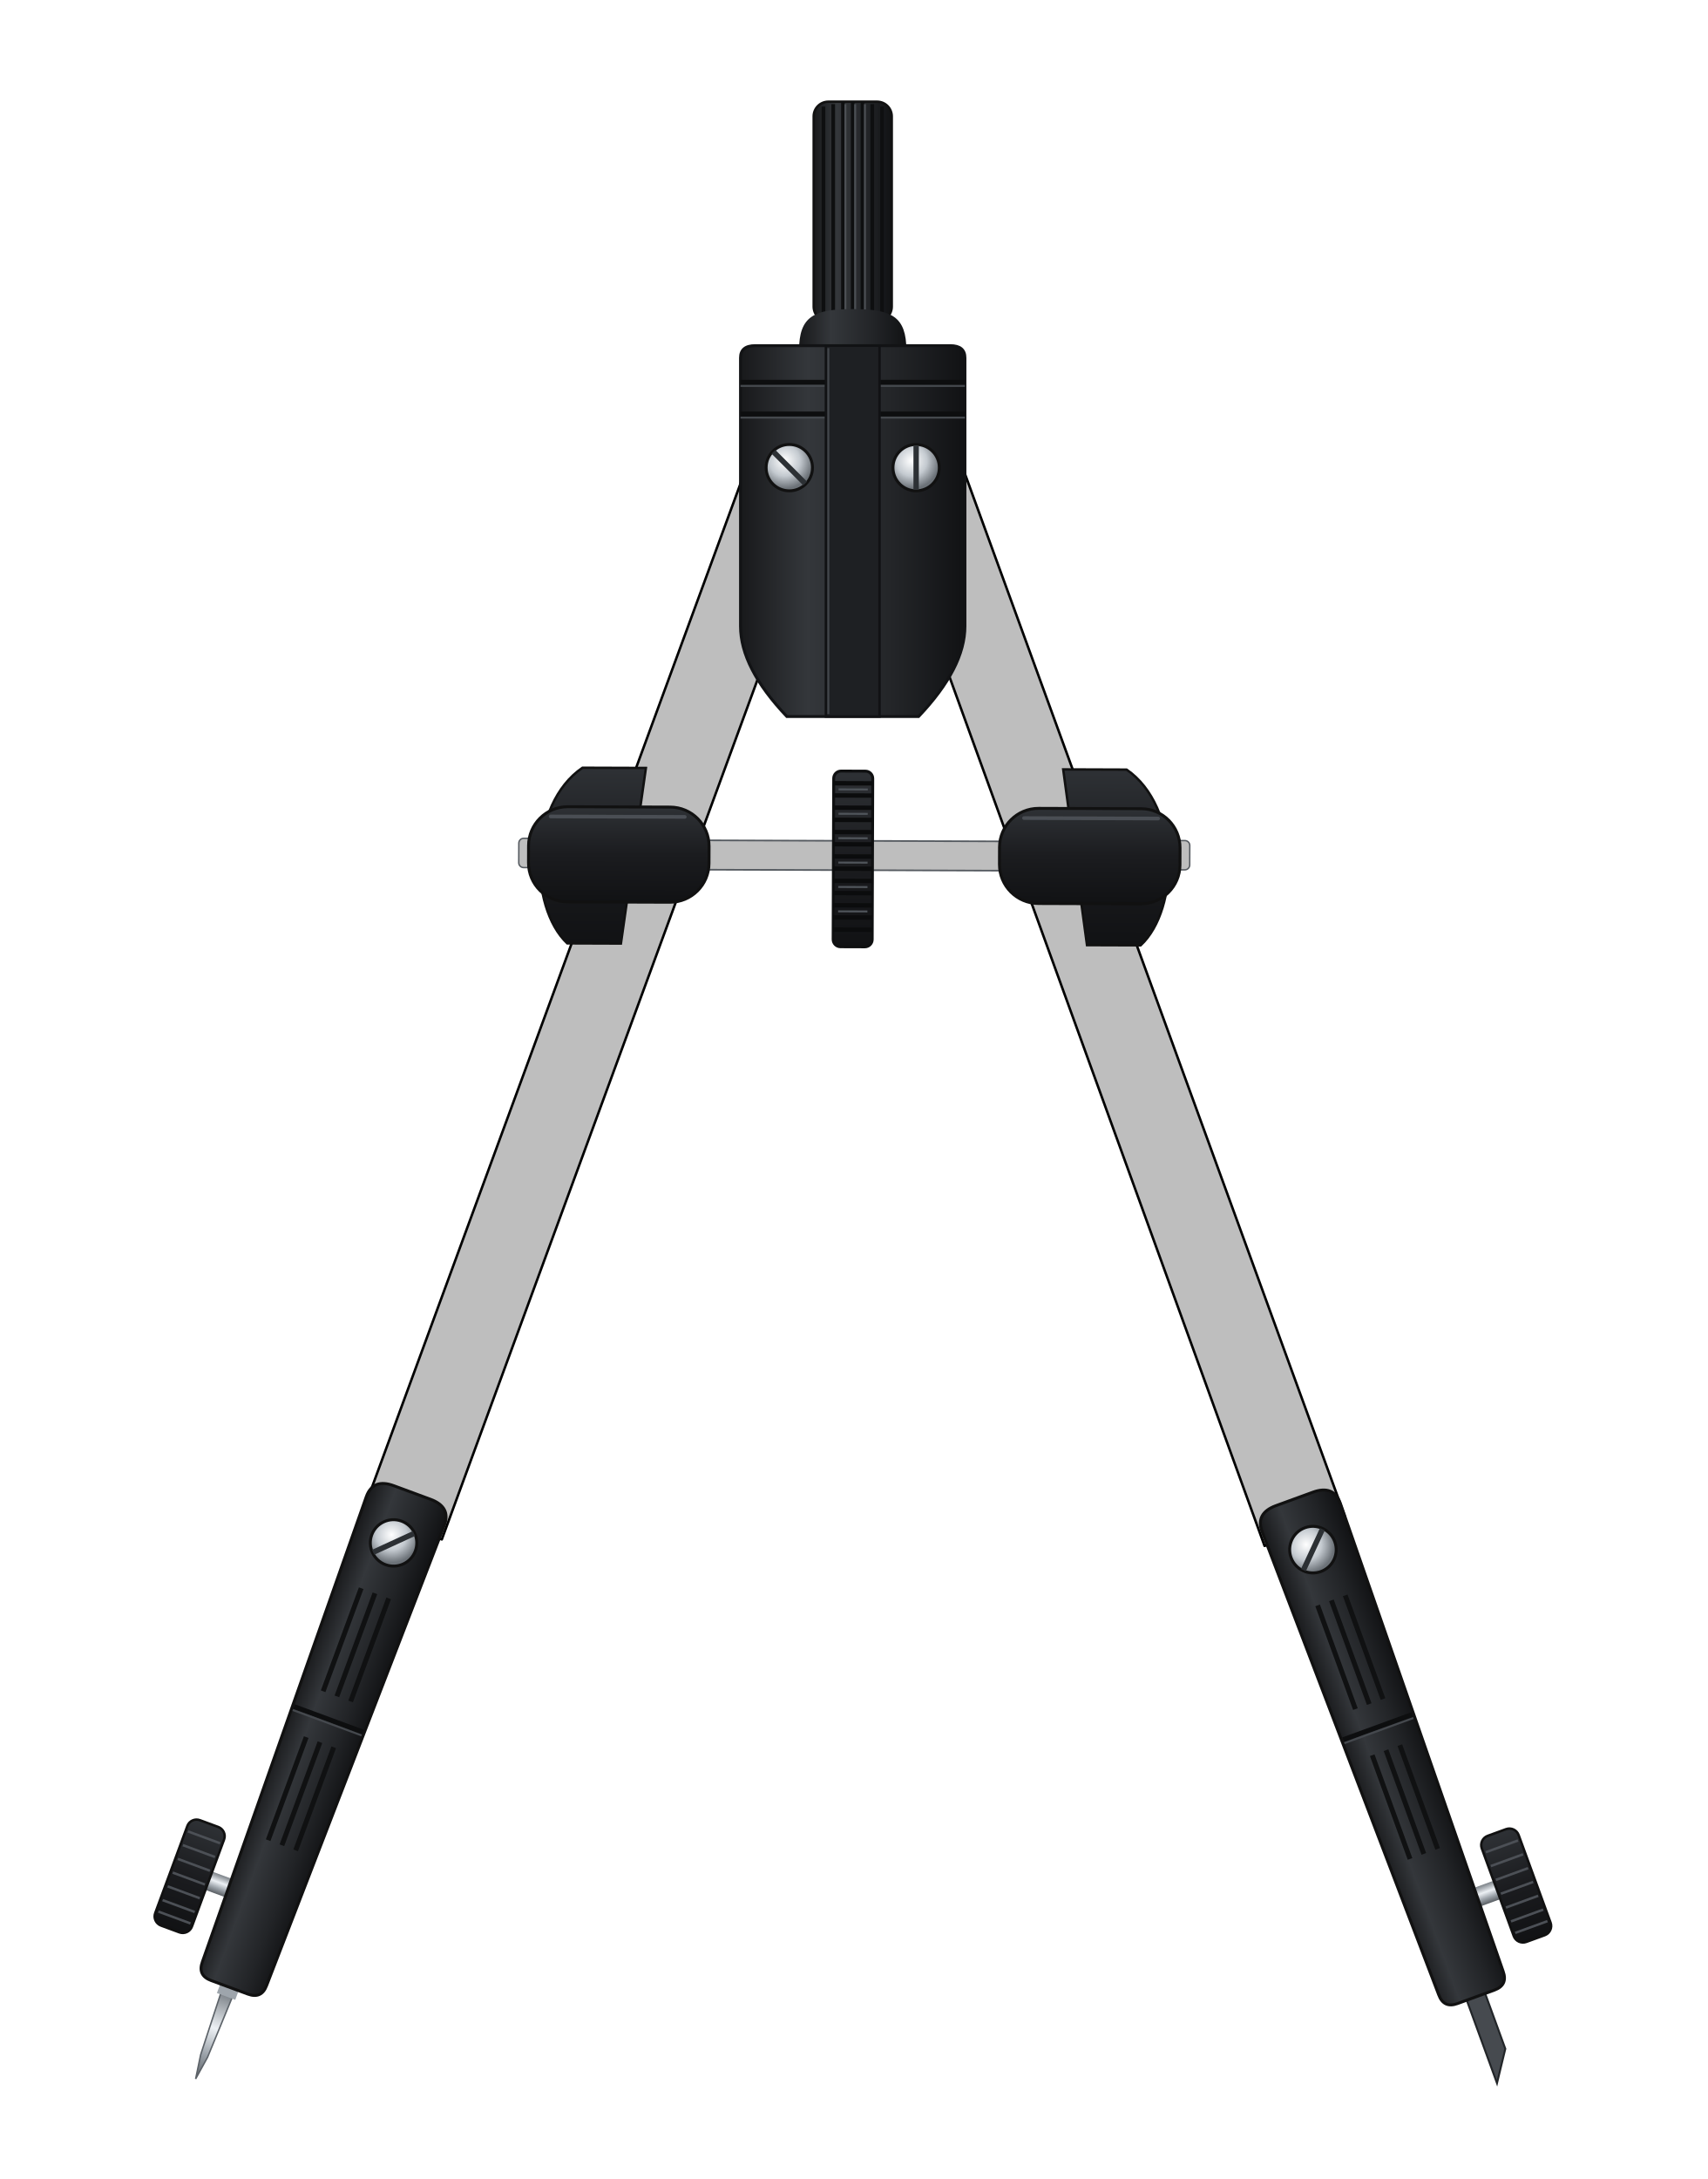
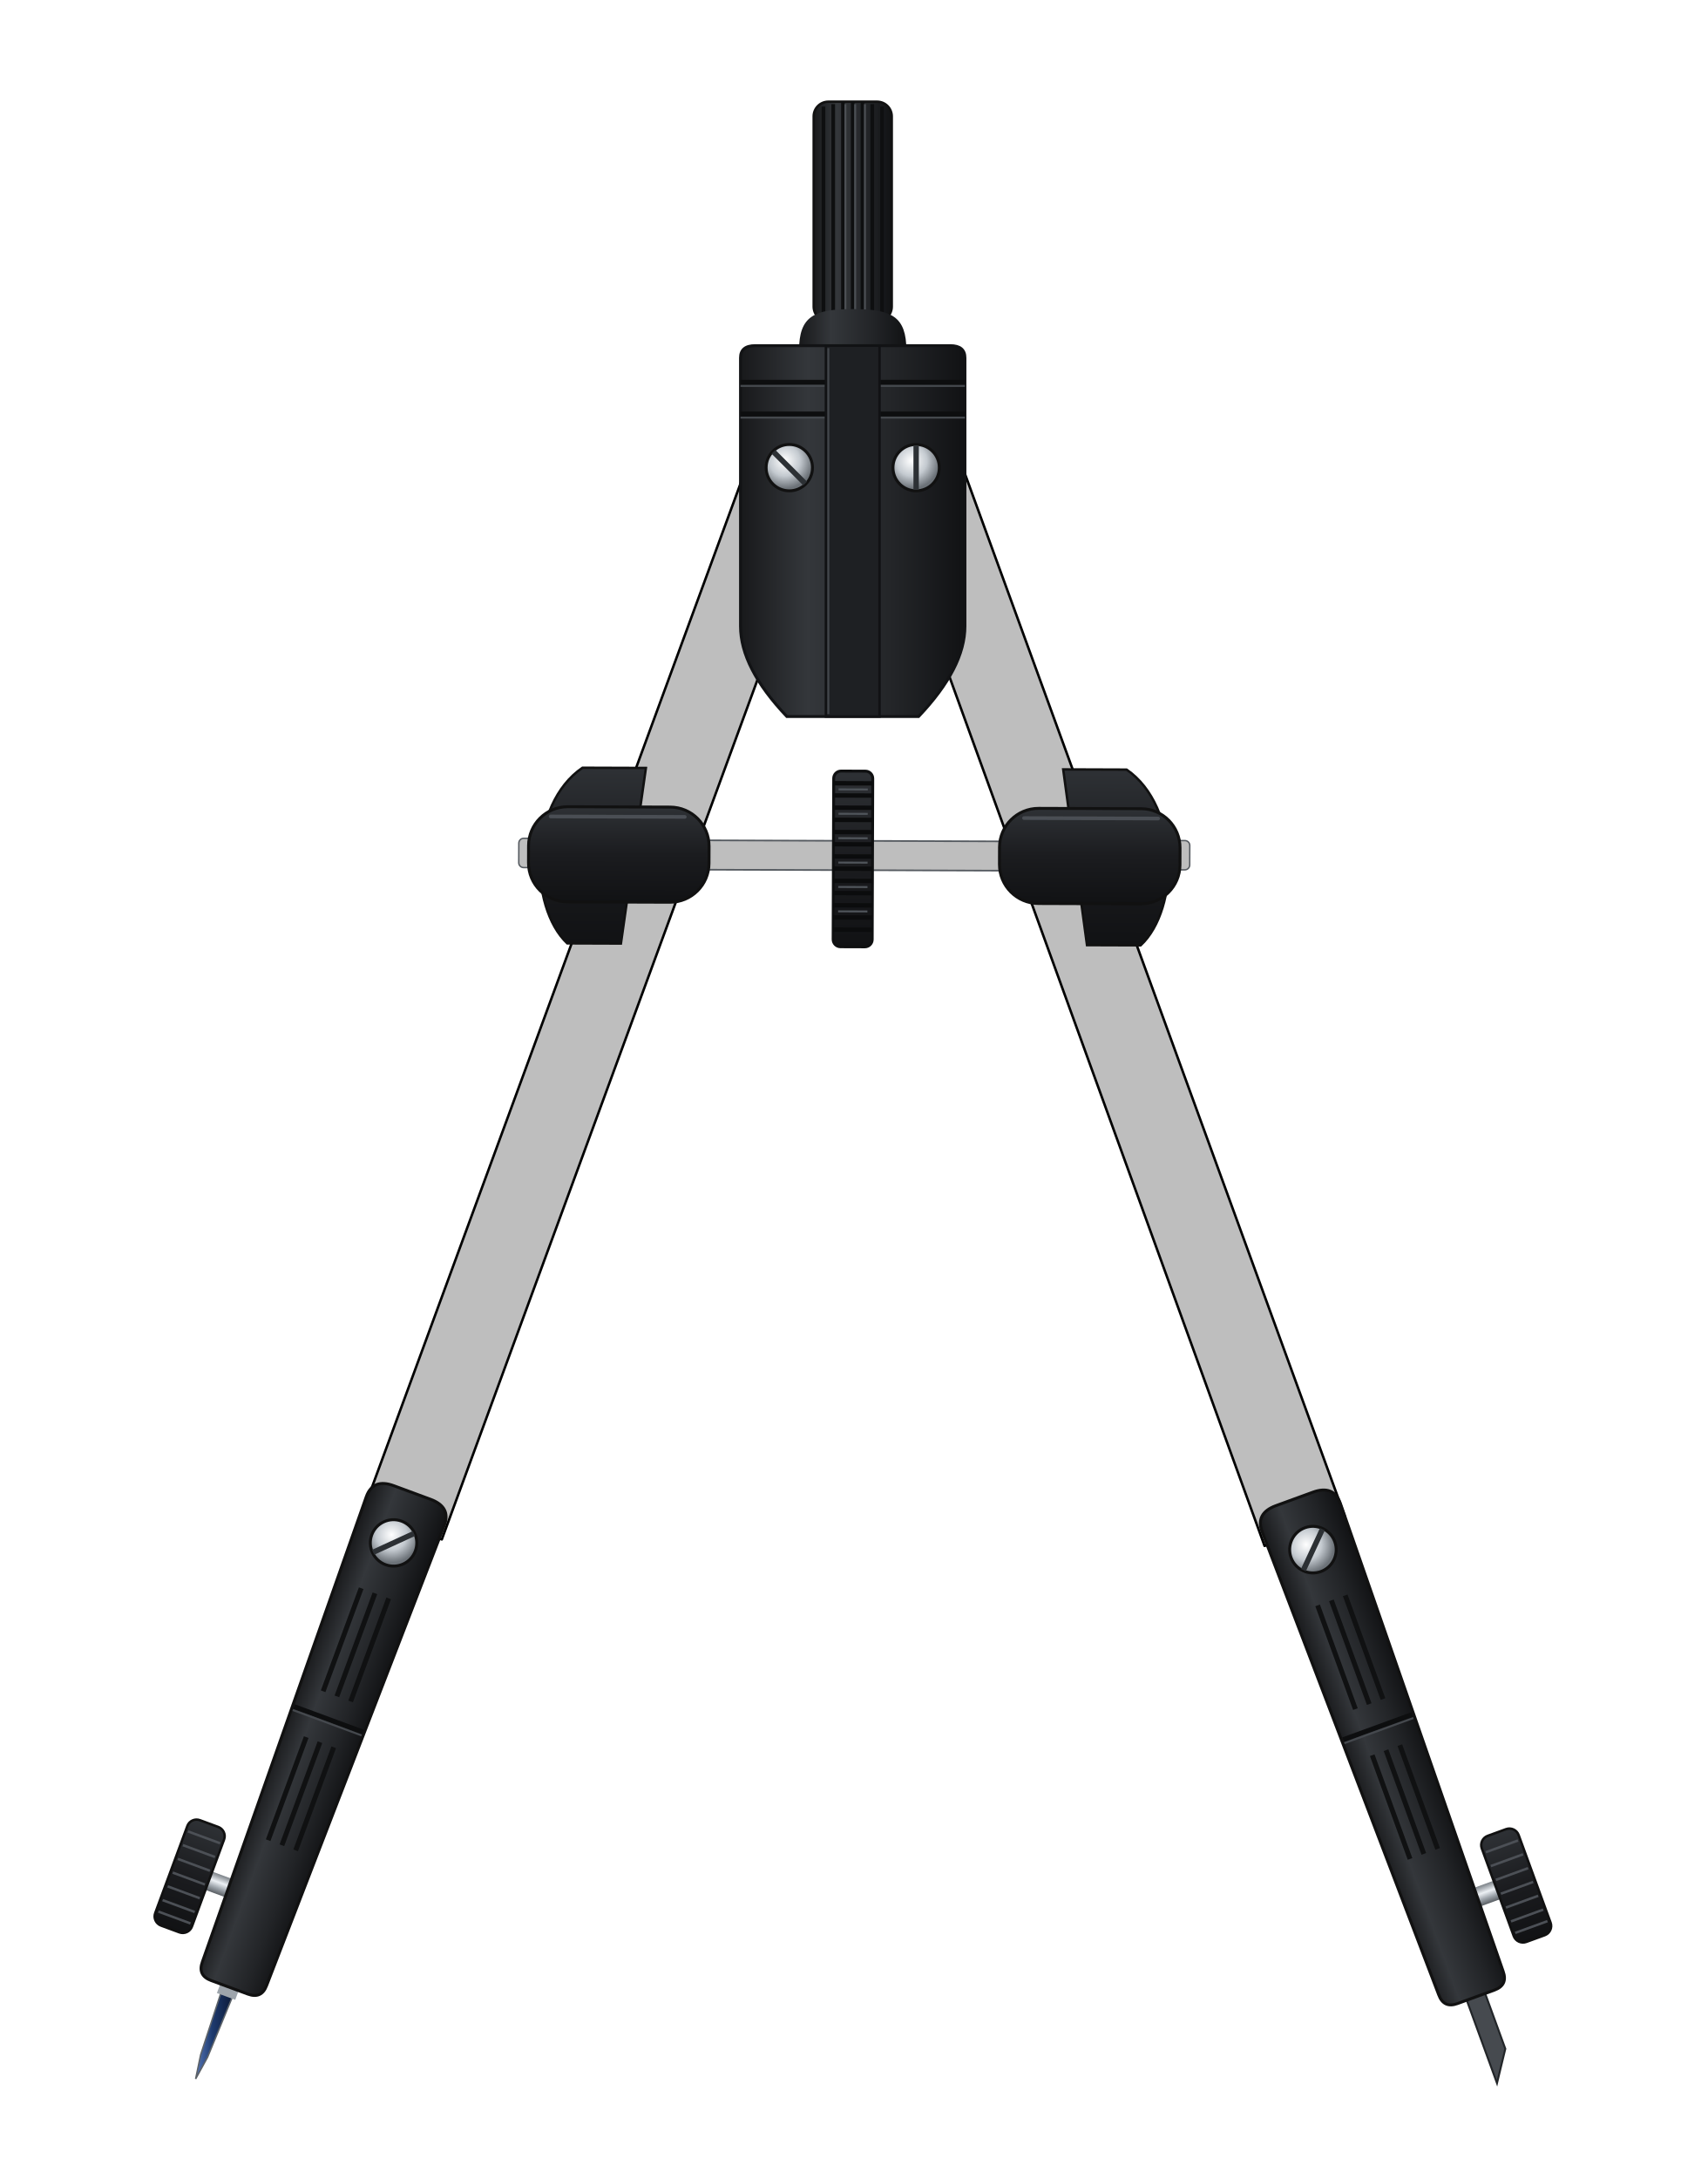
<svg xmlns="http://www.w3.org/2000/svg" width="67.1mm" height="85.593mm" viewBox="-8 -81.593 67.1 85.593">
  <g id="pata-aguja" transform="matrix(-0.9394 -0.3427 -0.3421 0.9379 25.6975 -70.4468)">
    <defs>
-       <linearGradient id="pata-aguja-_Linear11" x1="0" y1="0" x2="1" y2="0" gradientUnits="userSpaceOnUse" gradientTransform="matrix(-52.7281,144.8693,-144.8693,-52.7281,177.236,3340.861)">
-         <stop offset="0" style="stop-color:#7c8288;stop-opacity:1" />
-         <stop offset="0.4" style="stop-color:#edf1f5;stop-opacity:1" />
-         <stop offset="0.7" style="stop-color:#9ea5ac;stop-opacity:1" />
-         <stop offset="1" style="stop-color:#5a5f64;stop-opacity:1" />
-       </linearGradient>
      <linearGradient id="pata-aguja-_Linear12" x1="0" y1="0" x2="1" y2="0" gradientUnits="userSpaceOnUse" gradientTransform="matrix(-11.40067,31.32309,-31.32309,-11.40067,153.2686,3132.604)">
        <stop offset="0" style="stop-color:#7c8288;stop-opacity:1" />
        <stop offset="0.4" style="stop-color:#edf1f5;stop-opacity:1" />
        <stop offset="0.7" style="stop-color:#9ea5ac;stop-opacity:1" />
        <stop offset="1" style="stop-color:#5a5f64;stop-opacity:1" />
      </linearGradient>
      <linearGradient id="pata-aguja-_Linear13" x1="0" y1="0" x2="1" y2="0" gradientUnits="userSpaceOnUse" gradientTransform="matrix(-65.55386,180.1078,-180.1078,-65.55386,124.1047,3042.176)">
        <stop offset="0" style="stop-color:#2e3135;stop-opacity:1" />
        <stop offset="0.5" style="stop-color:#1b1c1f;stop-opacity:1" />
        <stop offset="1" style="stop-color:#111214;stop-opacity:1" />
      </linearGradient>
      <linearGradient id="pata-aguja-_Linear14" x1="0" y1="0" x2="1" y2="0" gradientUnits="userSpaceOnUse" gradientTransform="matrix(133.1231,48.45285,-48.45285,133.1231,432.5563,2462.728)">
        <stop offset="0" style="stop-color:#18191b;stop-opacity:1" />
        <stop offset="0.3" style="stop-color:#34373b;stop-opacity:1" />
        <stop offset="0.7" style="stop-color:#222427;stop-opacity:1" />
        <stop offset="1" style="stop-color:#111214;stop-opacity:1" />
      </linearGradient>
      <radialGradient id="pata-aguja-_Radial15" cx="0" cy="0" r="1" gradientUnits="userSpaceOnUse" gradientTransform="matrix(44.6354,16.24596,-16.24596,44.6354,464.3883,2559.226)">
        <stop offset="0" style="stop-color:#fff;stop-opacity:1" />
        <stop offset="0.55" style="stop-color:#c4cad0;stop-opacity:1" />
        <stop offset="1" style="stop-color:#6c7278;stop-opacity:1" />
      </radialGradient>
+       <linearGradient id="pata-aguja-aguja-metal" x1="0" y1="0" x2="1" y2="0">
+         <stop offset="0" stop-color="#5677b8" />
+         <stop offset="0.45" stop-color="#1e3a6e" />
+         <stop offset="1" stop-color="#0c1a38" />
+       </linearGradient>
    </defs>
    <circle id="pata-aguja-punta" cx="0" cy="75.111" r="0.2" fill="none" />
    <circle id="pata-aguja-ajuste" cx="0" cy="23.918" r="0.2" fill="none" />
    <circle id="pata-aguja-eje" cx="0" cy="7.728" r="0.2" fill="none" />
    <g id="pata-aguja-dibujo" transform="matrix(-0.0217 -0.0078 -0.0078 0.0217 30.4037 0.6143)" style="fill-rule:evenodd;clip-rule:evenodd;stroke-linecap:round;stroke-linejoin:round;stroke-miterlimit:1.5;">
      <g id="pata-aguja-left-arm">
        <path d="M1200,770.936l-133.333,-50l-650,1795.833l133.333,50l650,-1795.833Z" style="fill:#bebebe;stroke:#000;stroke-width:4.17px;" />
      </g>
      <g id="pata-aguja-left-leg-bottom">
-         <path id="pata-aguja-aguja" d="M177.236,3340.861l19.577,7.125l-42.393,104.29l-20.124,37.016l8.378,-41.291l34.562,-107.141Z" style="fill:url(#pata-aguja-_Linear11);fill-rule:nonzero;stroke:#5c6268;stroke-width:2.5px;stroke-linecap:butt;stroke-linejoin:miter;stroke-miterlimit:4;" />
+         <path id="pata-aguja-aguja" d="M177.236,3340.861l19.577,7.125l-42.393,104.29l-20.124,37.016l8.378,-41.291l34.562,-107.141Z" style="fill:url(#pata-aguja-aguja-metal);fill-rule:nonzero;stroke:#5c6268;stroke-width:2.5px;stroke-linecap:butt;stroke-linejoin:miter;stroke-miterlimit:4;" />
        <path d="M209.811,3330.547l-8.551,23.492l-31.323,-11.401l8.551,-23.492l31.323,11.401Z" style="fill:#9ea5ac;" />
        <path id="pata-aguja-ruedecita-tornillo" d="M200.253,3149.705l-11.401,31.323l-46.985,-17.101l11.401,-31.323l46.985,17.101Z" style="fill:url(#pata-aguja-_Linear12);" />
        <path id="pata-aguja-ruedecita" d="M171.089,3059.277c8.644,3.146 13.107,12.718 9.961,21.362l-54.153,148.785c-3.146,8.644 -12.718,13.107 -21.362,9.961l-31.323,-11.401c-8.644,-3.146 -13.107,-12.718 -9.961,-21.362l54.153,-148.785c3.146,-8.644 12.718,-13.107 21.362,-9.961l31.323,11.401Z" style="fill:url(#pata-aguja-_Linear13);stroke:#111;stroke-width:4.17px;stroke-linecap:butt;stroke-linejoin:miter;stroke-miterlimit:4;" />
        <g id="pata-aguja-ruedecita-estrias">
          <path d="M119.47,3067.094l54.815,19.951" style="fill:none;fill-rule:nonzero;stroke:#4c5056;stroke-width:4.17px;stroke-linecap:butt;stroke-linejoin:miter;stroke-miterlimit:4;" />
          <path d="M110.919,3090.586l54.815,19.951" style="fill:none;fill-rule:nonzero;stroke:#4c5056;stroke-width:4.17px;stroke-linecap:butt;stroke-linejoin:miter;stroke-miterlimit:4;" />
          <path d="M102.369,3114.078l54.815,19.951" style="fill:none;fill-rule:nonzero;stroke:#4c5056;stroke-width:4.17px;stroke-linecap:butt;stroke-linejoin:miter;stroke-miterlimit:4;" />
          <path d="M93.818,3137.571l54.815,19.951" style="fill:none;fill-rule:nonzero;stroke:#4c5056;stroke-width:4.17px;stroke-linecap:butt;stroke-linejoin:miter;stroke-miterlimit:4;" />
          <path d="M85.268,3161.063l54.815,19.951" style="fill:none;fill-rule:nonzero;stroke:#4c5056;stroke-width:4.17px;stroke-linecap:butt;stroke-linejoin:miter;stroke-miterlimit:4;" />
          <path d="M76.717,3184.555l54.815,19.951" style="fill:none;fill-rule:nonzero;stroke:#4c5056;stroke-width:4.17px;stroke-linecap:butt;stroke-linejoin:miter;stroke-miterlimit:4;" />
          <path d="M69.592,3204.132l54.815,19.951" style="fill:none;fill-rule:nonzero;stroke:#4c5056;stroke-width:4.17px;stroke-linecap:butt;stroke-linejoin:miter;stroke-miterlimit:4;" />
        </g>
        <path d="M421.156,2494.051c7.6,-20.882 23.147,-27.048 46.639,-18.497l62.646,22.801c23.492,8.551 31.438,23.267 23.838,44.149l-299.613,786.633c-5.7,15.662 -16.381,20.642 -32.043,14.942l-62.646,-22.801c-15.662,-5.7 -20.642,-16.381 -14.942,-32.043l276.121,-795.183Z" style="fill:url(#pata-aguja-_Linear14);fill-rule:nonzero;stroke:#111;stroke-width:5px;stroke-linecap:butt;stroke-linejoin:miter;stroke-miterlimit:4;" />
        <g>
          <path d="M412.922,2650.681l-64.129,176.192" style="fill:none;fill-rule:nonzero;stroke:#101112;stroke-width:8.33px;stroke-linecap:butt;stroke-linejoin:miter;stroke-miterlimit:4;" />
          <path d="M436.414,2659.231l-64.129,176.192" style="fill:none;fill-rule:nonzero;stroke:#101112;stroke-width:8.33px;stroke-linecap:butt;stroke-linejoin:miter;stroke-miterlimit:4;" />
          <path d="M459.906,2667.782l-64.129,176.192" style="fill:none;fill-rule:nonzero;stroke:#101112;stroke-width:8.33px;stroke-linecap:butt;stroke-linejoin:miter;stroke-miterlimit:4;" />
          <path d="M320.291,2905.181l-64.129,176.192" style="fill:none;fill-rule:nonzero;stroke:#101112;stroke-width:8.33px;stroke-linecap:butt;stroke-linejoin:miter;stroke-miterlimit:4;" />
          <path d="M343.784,2913.731l-64.129,176.192" style="fill:none;fill-rule:nonzero;stroke:#101112;stroke-width:8.33px;stroke-linecap:butt;stroke-linejoin:miter;stroke-miterlimit:4;" />
          <path d="M367.276,2922.282l-64.129,176.192" style="fill:none;fill-rule:nonzero;stroke:#101112;stroke-width:8.33px;stroke-linecap:butt;stroke-linejoin:miter;stroke-miterlimit:4;" />
        </g>
        <path d="M299.304,2853.201l117.462,42.753" style="fill:none;fill-rule:nonzero;stroke:#0d0e0f;stroke-width:8.33px;stroke-linecap:butt;stroke-linejoin:miter;stroke-miterlimit:4;" />
        <path d="M297.166,2859.074l117.462,42.753" style="fill:none;fill-rule:nonzero;stroke:#45494e;stroke-width:3.33px;stroke-linecap:butt;stroke-linejoin:miter;stroke-miterlimit:4;" />
        <g>
          <path d="M481.304,2535.897c20.529,7.472 31.13,30.205 23.658,50.734c-7.472,20.529 -30.205,31.13 -50.734,23.658c-20.529,-7.472 -31.13,-30.205 -23.658,-50.734c7.472,-20.529 30.205,-31.13 50.734,-23.658Z" style="fill:url(#pata-aguja-_Radial15);stroke:#111;stroke-width:5px;stroke-linecap:butt;stroke-linejoin:miter;stroke-miterlimit:4;" />
          <path d="M433.053,2589.28l69.426,-32.374" style="fill:none;fill-rule:nonzero;stroke:#2c3034;stroke-width:9.17px;stroke-linecap:butt;stroke-linejoin:miter;stroke-miterlimit:4;" />
        </g>
      </g>
    </g>
  </g>
  <g id="pata-mina" transform="matrix(0.9395 -0.3426 0.3432 0.941 25.4008 -70.4731)">
    <defs>
      <linearGradient id="pata-mina-_Linear16" x1="0" y1="0" x2="1" y2="0" gradientUnits="userSpaceOnUse" gradientTransform="matrix(11.40067,31.32309,-31.32309,11.40067,2299.747,3149.705)">
        <stop offset="0" style="stop-color:#7c8288;stop-opacity:1" />
        <stop offset="0.4" style="stop-color:#edf1f5;stop-opacity:1" />
        <stop offset="0.7" style="stop-color:#9ea5ac;stop-opacity:1" />
        <stop offset="1" style="stop-color:#5a5f64;stop-opacity:1" />
      </linearGradient>
      <linearGradient id="pata-mina-_Linear17" x1="0" y1="0" x2="1" y2="0" gradientUnits="userSpaceOnUse" gradientTransform="matrix(65.55386,180.1078,-180.1078,65.55386,2313.249,3064.978)">
        <stop offset="0" style="stop-color:#2e3135;stop-opacity:1" />
        <stop offset="0.5" style="stop-color:#1b1c1f;stop-opacity:1" />
        <stop offset="1" style="stop-color:#111214;stop-opacity:1" />
      </linearGradient>
      <linearGradient id="pata-mina-_Linear18" x1="0" y1="0" x2="1" y2="0" gradientUnits="userSpaceOnUse" gradientTransform="matrix(133.1231,-48.45285,48.45285,133.1231,1934.321,2511.181)">
        <stop offset="0" style="stop-color:#18191b;stop-opacity:1" />
        <stop offset="0.3" style="stop-color:#34373b;stop-opacity:1" />
        <stop offset="0.7" style="stop-color:#222427;stop-opacity:1" />
        <stop offset="1" style="stop-color:#111214;stop-opacity:1" />
      </linearGradient>
      <radialGradient id="pata-mina-_Radial19" cx="0" cy="0" r="1" gradientUnits="userSpaceOnUse" gradientTransform="matrix(44.6354,-16.24596,16.24596,44.6354,2020.733,2564.642)">
        <stop offset="0" style="stop-color:#fff;stop-opacity:1" />
        <stop offset="0.55" style="stop-color:#c4cad0;stop-opacity:1" />
        <stop offset="1" style="stop-color:#6c7278;stop-opacity:1" />
      </radialGradient>
    </defs>
    <circle id="pata-mina-punta" cx="0" cy="74.889" r="0.2" fill="none" />
    <circle id="pata-mina-ajuste" cx="0" cy="23.925" r="0.2" fill="none" />
    <circle id="pata-mina-eje" cx="0" cy="7.73" r="0.2" fill="none" />
    <g id="pata-mina-dibujo" transform="matrix(0.0217 0.0079 -0.0079 0.0217 -23.7375 -19.0077)" style="fill-rule:evenodd;clip-rule:evenodd;stroke-linecap:round;stroke-linejoin:round;stroke-miterlimit:1.5;">
      <g id="pata-mina-right-arm">
        <path d="M1300,770.936l133.333,-50l653.4,1795.833l-136.733,50l-650,-1795.833Z" style="fill:#bebebe;stroke:#000;stroke-width:4.17px;" />
      </g>
      <g id="pata-mina-right-leg-bottom">
        <path id="pata-mina-mina" d="M2290.189,3330.547l31.323,-11.401l37.052,101.8l-14.222,58.385l-54.153,-148.785Z" style="fill:#464a4f;fill-rule:nonzero;stroke:#222528;stroke-width:3.33px;stroke-linecap:butt;stroke-linejoin:miter;stroke-miterlimit:4;" />
        <path id="pata-mina-ruedecita-tornillo" d="M2346.731,3132.604l11.401,31.323l-46.985,17.101l-11.401,-31.323l46.985,-17.101Z" style="fill:url(#pata-mina-_Linear16);" />
        <path id="pata-mina-ruedecita" d="M2360.234,3047.877c8.644,-3.146 18.216,1.317 21.362,9.961l54.153,148.785c3.146,8.644 -1.317,18.216 -9.961,21.362l-31.323,11.401c-8.644,3.146 -18.216,-1.317 -21.362,-9.961l-54.153,-148.785c-3.146,-8.644 1.317,-18.216 9.961,-21.362l31.323,-11.401Z" style="fill:url(#pata-mina-_Linear17);stroke:#111;stroke-width:4.17px;stroke-linecap:butt;stroke-linejoin:miter;stroke-miterlimit:4;" />
        <g id="pata-mina-ruedecita-estrias">
          <path d="M2325.715,3087.045l54.815,-19.951" style="fill:none;fill-rule:nonzero;stroke:#4c5056;stroke-width:4.17px;stroke-linecap:butt;stroke-linejoin:miter;stroke-miterlimit:4;" />
          <path d="M2334.266,3110.537l54.815,-19.951" style="fill:none;fill-rule:nonzero;stroke:#4c5056;stroke-width:4.17px;stroke-linecap:butt;stroke-linejoin:miter;stroke-miterlimit:4;" />
          <path d="M2342.816,3134.029l54.815,-19.951" style="fill:none;fill-rule:nonzero;stroke:#4c5056;stroke-width:4.17px;stroke-linecap:butt;stroke-linejoin:miter;stroke-miterlimit:4;" />
          <path d="M2351.367,3157.522l54.815,-19.951" style="fill:none;fill-rule:nonzero;stroke:#4c5056;stroke-width:4.17px;stroke-linecap:butt;stroke-linejoin:miter;stroke-miterlimit:4;" />
          <path d="M2359.917,3181.014l54.815,-19.951" style="fill:none;fill-rule:nonzero;stroke:#4c5056;stroke-width:4.17px;stroke-linecap:butt;stroke-linejoin:miter;stroke-miterlimit:4;" />
          <path d="M2368.468,3204.506l54.815,-19.951" style="fill:none;fill-rule:nonzero;stroke:#4c5056;stroke-width:4.17px;stroke-linecap:butt;stroke-linejoin:miter;stroke-miterlimit:4;" />
          <path d="M2375.593,3224.083l54.815,-19.951" style="fill:none;fill-rule:nonzero;stroke:#4c5056;stroke-width:4.17px;stroke-linecap:butt;stroke-linejoin:miter;stroke-miterlimit:4;" />
        </g>
        <path d="M1945.721,2542.504c-7.6,-20.882 0.345,-35.598 23.838,-44.149l62.646,-22.801c23.492,-8.551 39.039,-2.385 46.639,18.497l276.121,795.183c5.7,15.662 0.72,26.342 -14.942,32.043l-62.646,22.801c-15.662,5.7 -26.342,0.72 -32.043,-14.942l-299.613,-786.633Z" style="fill:url(#pata-mina-_Linear18);fill-rule:nonzero;stroke:#111;stroke-width:5px;stroke-linecap:butt;stroke-linejoin:miter;stroke-miterlimit:4;" />
        <g>
          <path d="M2040.094,2667.782l64.129,176.192" style="fill:none;fill-rule:nonzero;stroke:#101112;stroke-width:8.33px;stroke-linecap:butt;stroke-linejoin:miter;stroke-miterlimit:4;" />
          <path d="M2063.586,2659.231l64.129,176.192" style="fill:none;fill-rule:nonzero;stroke:#101112;stroke-width:8.33px;stroke-linecap:butt;stroke-linejoin:miter;stroke-miterlimit:4;" />
          <path d="M2087.078,2650.681l64.129,176.192" style="fill:none;fill-rule:nonzero;stroke:#101112;stroke-width:8.33px;stroke-linecap:butt;stroke-linejoin:miter;stroke-miterlimit:4;" />
          <path d="M2132.724,2922.282l64.129,176.192" style="fill:none;fill-rule:nonzero;stroke:#101112;stroke-width:8.33px;stroke-linecap:butt;stroke-linejoin:miter;stroke-miterlimit:4;" />
          <path d="M2156.216,2913.731l64.129,176.192" style="fill:none;fill-rule:nonzero;stroke:#101112;stroke-width:8.33px;stroke-linecap:butt;stroke-linejoin:miter;stroke-miterlimit:4;" />
          <path d="M2179.709,2905.181l64.129,176.192" style="fill:none;fill-rule:nonzero;stroke:#101112;stroke-width:8.33px;stroke-linecap:butt;stroke-linejoin:miter;stroke-miterlimit:4;" />
        </g>
        <path d="M2083.235,2895.954l117.462,-42.753" style="fill:none;fill-rule:nonzero;stroke:#0d0e0f;stroke-width:8.33px;stroke-linecap:butt;stroke-linejoin:miter;stroke-miterlimit:4;" />
        <path d="M2085.372,2901.827l117.462,-42.753" style="fill:none;fill-rule:nonzero;stroke:#45494e;stroke-width:3.33px;stroke-linecap:butt;stroke-linejoin:miter;stroke-miterlimit:4;" />
        <g>
          <path d="M2018.696,2535.897c20.529,-7.472 43.262,3.129 50.734,23.658c7.472,20.529 -3.129,43.262 -23.658,50.734c-20.529,7.472 -43.262,-3.129 -50.734,-23.658c-7.472,-20.529 3.129,-43.262 23.658,-50.734Z" style="fill:url(#pata-mina-_Radial19);stroke:#111;stroke-width:5px;stroke-linecap:butt;stroke-linejoin:miter;stroke-miterlimit:4;" />
          <path d="M2016.047,2607.806l32.374,-69.426" style="fill:none;fill-rule:nonzero;stroke:#2c3034;stroke-width:9.17px;stroke-linecap:butt;stroke-linejoin:miter;stroke-miterlimit:4;" />
        </g>
      </g>
    </g>
  </g>
  <clipPath id="corte-varilla-tumbado">
    <rect x="0" y="-0.676" width="24.096" height="1.352" />
  </clipPath>
  <g id="varilla" transform="matrix(1 0.0034 -0.0034 1 13.5147 -48.0281)" clip-path="url(#corte-varilla-tumbado)">
    <g transform="translate(0 0)">
      <rect id="varilla" x="0" y="-0.576" width="160" height="1.152" fill="#bebebe" />
      <path id="bordes" d="M 0 -0.576 L 160 -0.576 M 0 0.576 L 160 0.576" stroke="#555a60" stroke-width="0.065" fill="none" />
    </g>
  </g>
  <g id="taco-aguja" transform="matrix(-1 -0.0034 -0.0034 1 17.5146 -48.0144)">
    <defs>
      <linearGradient id="taco-aguja-_Linear6" x1="0" y1="0" x2="1" y2="0" gradientUnits="userSpaceOnUse" gradientTransform="matrix(0,300,-300,0,711.0867,1254.27)">
        <stop offset="0" style="stop-color:#2e3135;stop-opacity:1" />
        <stop offset="0.5" style="stop-color:#1b1c1f;stop-opacity:1" />
        <stop offset="1" style="stop-color:#111214;stop-opacity:1" />
      </linearGradient>
      <linearGradient id="taco-aguja-_Linear7" x1="0" y1="0" x2="1" y2="0" gradientUnits="userSpaceOnUse" gradientTransform="matrix(0,162.5,-162.5,0,691.6667,1320.936)">
        <stop offset="0" style="stop-color:#2e3135;stop-opacity:1" />
        <stop offset="0.5" style="stop-color:#1b1c1f;stop-opacity:1" />
        <stop offset="1" style="stop-color:#111214;stop-opacity:1" />
      </linearGradient>
    </defs>
    <g id="taco-aguja-dibujo" transform="matrix(-0.023 0 0 0.023 20.6576 -32.2598)" style="fill-rule:evenodd;clip-rule:evenodd;stroke-linecap:round;stroke-linejoin:round;stroke-miterlimit:1.5;">
      <path id="taco-aguja-tornillo-exterior-izquierdo" d="M875.094,1375.103c4.599,0 8.333,3.734 8.333,8.333l0,33.333c0,4.599 -3.734,8.333 -8.333,8.333l-191.76,0c-4.599,0 -8.333,-3.734 -8.333,-8.333l0,-33.333c0,-4.599 3.734,-8.333 8.333,-8.333l191.76,0Z" style="fill:#bebebe;stroke:#555a60;stroke-width:2.4px;stroke-linecap:butt;stroke-linejoin:miter;stroke-miterlimit:4;" />
      <g id="taco-aguja-left-clamp">
        <path d="M783.333,1254.27l108.333,0l-41.667,300l-91.667,0c-66.667,-62.5 -66.667,-237.5 25,-300Z" style="fill:url(#taco-aguja-_Linear6);fill-rule:nonzero;stroke:#111;stroke-width:4.17px;stroke-linecap:butt;stroke-linejoin:miter;stroke-miterlimit:4;" />
        <path d="M933.333,1320.936c36.794,0 66.667,29.872 66.667,66.667l0,29.167c0,36.794 -29.872,66.667 -66.667,66.667l-175,0c-36.794,0 -66.667,-29.872 -66.667,-66.667l0,-29.167c0,-36.794 29.872,-66.667 66.667,-66.667l175,0Z" style="fill:url(#taco-aguja-_Linear7);stroke:#111;stroke-width:5px;stroke-linecap:butt;stroke-linejoin:miter;stroke-miterlimit:4;" />
        <path d="M729.167,1337.603l229.167,0" style="fill:none;fill-rule:nonzero;stroke:#4a4e54;stroke-width:6.25px;stroke-linejoin:miter;stroke-miterlimit:4;" />
      </g>
    </g>
  </g>
  <g id="taco-mina" transform="matrix(1 0.0034 -0.0034 1 33.6109 -47.9591)">
    <defs>
      <linearGradient id="taco-mina-_Linear6" x1="0" y1="0" x2="1" y2="0" gradientUnits="userSpaceOnUse" gradientTransform="matrix(0,300,-300,0,711.0867,1254.27)">
        <stop offset="0" style="stop-color:#2e3135;stop-opacity:1" />
        <stop offset="0.5" style="stop-color:#1b1c1f;stop-opacity:1" />
        <stop offset="1" style="stop-color:#111214;stop-opacity:1" />
      </linearGradient>
      <linearGradient id="taco-mina-_Linear7" x1="0" y1="0" x2="1" y2="0" gradientUnits="userSpaceOnUse" gradientTransform="matrix(0,162.5,-162.5,0,691.6667,1320.936)">
        <stop offset="0" style="stop-color:#2e3135;stop-opacity:1" />
        <stop offset="0.5" style="stop-color:#1b1c1f;stop-opacity:1" />
        <stop offset="1" style="stop-color:#111214;stop-opacity:1" />
      </linearGradient>
    </defs>
    <g id="taco-mina-dibujo" transform="matrix(-0.023 0 0 0.023 20.6576 -32.2598)" style="fill-rule:evenodd;clip-rule:evenodd;stroke-linecap:round;stroke-linejoin:round;stroke-miterlimit:1.5;">
      <path id="taco-mina-tornillo-exterior-izquierdo" d="M875.094,1375.103c4.599,0 8.333,3.734 8.333,8.333l0,33.333c0,4.599 -3.734,8.333 -8.333,8.333l-191.76,0c-4.599,0 -8.333,-3.734 -8.333,-8.333l0,-33.333c0,-4.599 3.734,-8.333 8.333,-8.333l191.76,0Z" style="fill:#bebebe;stroke:#555a60;stroke-width:2.4px;stroke-linecap:butt;stroke-linejoin:miter;stroke-miterlimit:4;" />
      <g id="taco-mina-left-clamp">
        <path d="M783.333,1254.27l108.333,0l-41.667,300l-91.667,0c-66.667,-62.5 -66.667,-237.5 25,-300Z" style="fill:url(#taco-mina-_Linear6);fill-rule:nonzero;stroke:#111;stroke-width:4.17px;stroke-linecap:butt;stroke-linejoin:miter;stroke-miterlimit:4;" />
        <path d="M933.333,1320.936c36.794,0 66.667,29.872 66.667,66.667l0,29.167c0,36.794 -29.872,66.667 -66.667,66.667l-175,0c-36.794,0 -66.667,-29.872 -66.667,-66.667l0,-29.167c0,-36.794 29.872,-66.667 66.667,-66.667l175,0Z" style="fill:url(#taco-mina-_Linear7);stroke:#111;stroke-width:5px;stroke-linecap:butt;stroke-linejoin:miter;stroke-miterlimit:4;" />
        <path d="M729.167,1337.603l229.167,0" style="fill:none;fill-rule:nonzero;stroke:#4a4e54;stroke-width:6.25px;stroke-linejoin:miter;stroke-miterlimit:4;" />
      </g>
    </g>
  </g>
  <g id="rueda-ajuste" transform="matrix(1 0.0034 -0.0034 1 25.5628 -47.9868)">
    <defs>
      <linearGradient id="rueda-ajuste-_Linear10" x1="0" y1="0" x2="1" y2="0" gradientUnits="userSpaceOnUse" gradientTransform="matrix(0,300,-300,0,1216.667,1258.436)">
        <stop offset="0" style="stop-color:#2e3135;stop-opacity:1" />
        <stop offset="0.5" style="stop-color:#1b1c1f;stop-opacity:1" />
        <stop offset="1" style="stop-color:#111214;stop-opacity:1" />
      </linearGradient>
    </defs>
    <g id="rueda-ajuste-dibujo" transform="matrix(0.023 0 0 0.023 -28.8012 -32.2598)" style="fill-rule:evenodd;clip-rule:evenodd;stroke-linecap:round;stroke-linejoin:round;stroke-miterlimit:1.5;">
      <g id="rueda-ajuste-center-thumbwheel">
        <path d="M1270.833,1258.436c6.899,0 12.5,5.601 12.5,12.5l0,275c0,6.899 -5.601,12.5 -12.5,12.5l-41.667,0c-6.899,0 -12.5,-5.601 -12.5,-12.5l0,-275c0,-6.899 5.601,-12.5 12.5,-12.5l41.667,0Z" style="fill:url(#rueda-ajuste-_Linear10);stroke:#0f1011;stroke-width:5px;stroke-linecap:butt;stroke-linejoin:miter;stroke-miterlimit:4;" />
        <g>
          <path d="M1216.667,1279.27l66.667,0" style="fill:none;fill-rule:nonzero;stroke:#0b0c0d;stroke-width:7.5px;stroke-linecap:butt;stroke-linejoin:miter;stroke-miterlimit:4;" />
          <path d="M1216.667,1300.103l66.667,0" style="fill:none;fill-rule:nonzero;stroke:#0b0c0d;stroke-width:7.5px;stroke-linecap:butt;stroke-linejoin:miter;stroke-miterlimit:4;" />
          <path d="M1216.667,1320.936l66.667,0" style="fill:none;fill-rule:nonzero;stroke:#0b0c0d;stroke-width:7.5px;stroke-linecap:butt;stroke-linejoin:miter;stroke-miterlimit:4;" />
          <path d="M1216.667,1341.77l66.667,0" style="fill:none;fill-rule:nonzero;stroke:#0b0c0d;stroke-width:7.5px;stroke-linecap:butt;stroke-linejoin:miter;stroke-miterlimit:4;" />
          <path d="M1216.667,1362.603l66.667,0" style="fill:none;fill-rule:nonzero;stroke:#0b0c0d;stroke-width:7.5px;stroke-linecap:butt;stroke-linejoin:miter;stroke-miterlimit:4;" />
          <path d="M1216.667,1383.436l66.667,0" style="fill:none;fill-rule:nonzero;stroke:#0b0c0d;stroke-width:7.5px;stroke-linecap:butt;stroke-linejoin:miter;stroke-miterlimit:4;" />
          <path d="M1216.667,1404.27l66.667,0" style="fill:none;fill-rule:nonzero;stroke:#0b0c0d;stroke-width:7.5px;stroke-linecap:butt;stroke-linejoin:miter;stroke-miterlimit:4;" />
          <path d="M1216.667,1425.103l66.667,0" style="fill:none;fill-rule:nonzero;stroke:#0b0c0d;stroke-width:7.5px;stroke-linecap:butt;stroke-linejoin:miter;stroke-miterlimit:4;" />
          <path d="M1216.667,1445.936l66.667,0" style="fill:none;fill-rule:nonzero;stroke:#0b0c0d;stroke-width:7.5px;stroke-linecap:butt;stroke-linejoin:miter;stroke-miterlimit:4;" />
          <path d="M1216.667,1466.77l66.667,0" style="fill:none;fill-rule:nonzero;stroke:#0b0c0d;stroke-width:7.5px;stroke-linecap:butt;stroke-linejoin:miter;stroke-miterlimit:4;" />
          <path d="M1216.667,1487.603l66.667,0" style="fill:none;fill-rule:nonzero;stroke:#0b0c0d;stroke-width:7.5px;stroke-linecap:butt;stroke-linejoin:miter;stroke-miterlimit:4;" />
          <path d="M1216.667,1508.436l66.667,0" style="fill:none;fill-rule:nonzero;stroke:#0b0c0d;stroke-width:7.5px;stroke-linecap:butt;stroke-linejoin:miter;stroke-miterlimit:4;" />
          <path d="M1216.667,1529.27l66.667,0" style="fill:none;fill-rule:nonzero;stroke:#0b0c0d;stroke-width:7.5px;stroke-linecap:butt;stroke-linejoin:miter;stroke-miterlimit:4;" />
        </g>
        <g>
          <path d="M1225,1289.686l50,0" style="fill:none;fill-rule:nonzero;stroke:#50555b;stroke-width:3.33px;stroke-linecap:butt;stroke-linejoin:miter;stroke-miterlimit:4;" />
          <path d="M1225,1331.353l50,0" style="fill:none;fill-rule:nonzero;stroke:#50555b;stroke-width:3.33px;stroke-linecap:butt;stroke-linejoin:miter;stroke-miterlimit:4;" />
          <path d="M1225,1373.02l50,0" style="fill:none;fill-rule:nonzero;stroke:#50555b;stroke-width:3.33px;stroke-linecap:butt;stroke-linejoin:miter;stroke-miterlimit:4;" />
          <path d="M1225,1414.686l50,0" style="fill:none;fill-rule:nonzero;stroke:#50555b;stroke-width:3.33px;stroke-linecap:butt;stroke-linejoin:miter;stroke-miterlimit:4;" />
          <path d="M1225,1456.353l50,0" style="fill:none;fill-rule:nonzero;stroke:#50555b;stroke-width:3.33px;stroke-linecap:butt;stroke-linejoin:miter;stroke-miterlimit:4;" />
          <path d="M1225,1498.02l50,0" style="fill:none;fill-rule:nonzero;stroke:#50555b;stroke-width:3.33px;stroke-linecap:butt;stroke-linejoin:miter;stroke-miterlimit:4;" />
        </g>
      </g>
    </g>
  </g>
  <g id="mango" transform="matrix(1 0 0 1 25.55 -69.4329)">
    <defs>
      <linearGradient id="mango-_Linear1" x1="0" y1="0" x2="1" y2="0" gradientUnits="userSpaceOnUse" gradientTransform="matrix(133.3333,0,0,133.3333,1183.333,116.7697)">
        <stop offset="0" style="stop-color:#18191b;stop-opacity:1" />
        <stop offset="0.3" style="stop-color:#34373b;stop-opacity:1" />
        <stop offset="0.7" style="stop-color:#222427;stop-opacity:1" />
        <stop offset="1" style="stop-color:#111214;stop-opacity:1" />
      </linearGradient>
    </defs>
    <circle id="mango-asa" cx="0" cy="-8.16" r="0.2" fill="none" />
    <g id="mango-dibujo" transform="matrix(0.023 0 0 0.023 -28.7977 -10.8509)" style="fill-rule:evenodd;clip-rule:evenodd;stroke-linecap:round;stroke-linejoin:round;stroke-miterlimit:1.5;">
      <path d="M1291.667,116.77c13.798,0 25,11.202 25,25l0,325c0,13.798 -11.202,25 -25,25l-83.333,0c-13.798,0 -25,-11.202 -25,-25l0,-325c0,-13.798 11.202,-25 25,-25l83.333,0Z" style="fill:url(#mango-_Linear1);stroke:#111;stroke-width:4.17px;stroke-linecap:butt;stroke-linejoin:miter;stroke-miterlimit:4;" />
      <g>
        <path d="M1200,125.103l0,358.333" style="fill:none;fill-rule:nonzero;stroke:#0e0f10;stroke-width:6.25px;stroke-linecap:butt;stroke-linejoin:miter;stroke-miterlimit:4;" />
        <path d="M1216.667,120.936l0,366.667" style="fill:none;fill-rule:nonzero;stroke:#0e0f10;stroke-width:6.25px;stroke-linecap:butt;stroke-linejoin:miter;stroke-miterlimit:4;" />
        <path d="M1233.333,116.77l0,375" style="fill:none;fill-rule:nonzero;stroke:#0e0f10;stroke-width:6.25px;stroke-linecap:butt;stroke-linejoin:miter;stroke-miterlimit:4;" />
        <path d="M1250,116.77l0,375" style="fill:none;fill-rule:nonzero;stroke:#0e0f10;stroke-width:6.25px;stroke-linecap:butt;stroke-linejoin:miter;stroke-miterlimit:4;" />
        <path d="M1266.667,116.77l0,375" style="fill:none;fill-rule:nonzero;stroke:#0e0f10;stroke-width:6.25px;stroke-linecap:butt;stroke-linejoin:miter;stroke-miterlimit:4;" />
        <path d="M1283.333,120.936l0,366.667" style="fill:none;fill-rule:nonzero;stroke:#0e0f10;stroke-width:6.25px;stroke-linecap:butt;stroke-linejoin:miter;stroke-miterlimit:4;" />
        <path d="M1300,125.103l0,358.333" style="fill:none;fill-rule:nonzero;stroke:#0e0f10;stroke-width:6.25px;stroke-linecap:butt;stroke-linejoin:miter;stroke-miterlimit:4;" />
      </g>
      <g>
        <path d="M1237.5,120.936l0,366.667" style="fill:none;fill-rule:nonzero;stroke:#4b4f54;stroke-width:3.33px;stroke-linecap:butt;stroke-linejoin:miter;stroke-miterlimit:4;" />
        <path d="M1254.167,120.936l0,366.667" style="fill:none;fill-rule:nonzero;stroke:#4b4f54;stroke-width:3.33px;stroke-linecap:butt;stroke-linejoin:miter;stroke-miterlimit:4;" />
        <path d="M1270.833,120.936l0,366.667" style="fill:none;fill-rule:nonzero;stroke:#4b4f54;stroke-width:3.33px;stroke-linecap:butt;stroke-linejoin:miter;stroke-miterlimit:4;" />
      </g>
    </g>
  </g>
  <g id="cabeza" transform="matrix(1 0 0 1 25.55 -70.5137)">
    <defs>
      <linearGradient id="cabeza-_Linear2" x1="0" y1="0" x2="1" y2="0" gradientUnits="userSpaceOnUse" gradientTransform="matrix(183.3333,0,0,183.3333,1158.333,470.9363)">
        <stop offset="0" style="stop-color:#18191b;stop-opacity:1" />
        <stop offset="0.3" style="stop-color:#34373b;stop-opacity:1" />
        <stop offset="0.7" style="stop-color:#222427;stop-opacity:1" />
        <stop offset="1" style="stop-color:#111214;stop-opacity:1" />
      </linearGradient>
      <linearGradient id="cabeza-_Linear3" x1="0" y1="0" x2="1" y2="0" gradientUnits="userSpaceOnUse" gradientTransform="matrix(383.3333,0,0,383.3333,1058.333,533.4363)">
        <stop offset="0" style="stop-color:#18191b;stop-opacity:1" />
        <stop offset="0.3" style="stop-color:#34373b;stop-opacity:1" />
        <stop offset="0.7" style="stop-color:#222427;stop-opacity:1" />
        <stop offset="1" style="stop-color:#111214;stop-opacity:1" />
      </linearGradient>
      <radialGradient id="cabeza-_Radial4" cx="0" cy="0" r="1" gradientUnits="userSpaceOnUse" gradientTransform="matrix(47.5,0,0,47.5,1133.75,729.8947)">
        <stop offset="0" style="stop-color:#fff;stop-opacity:1" />
        <stop offset="0.55" style="stop-color:#c4cad0;stop-opacity:1" />
        <stop offset="1" style="stop-color:#6c7278;stop-opacity:1" />
      </radialGradient>
      <radialGradient id="cabeza-_Radial5" cx="0" cy="0" r="1" gradientUnits="userSpaceOnUse" gradientTransform="matrix(47.5,0,0,47.5,1350.417,729.8947)">
        <stop offset="0" style="stop-color:#fff;stop-opacity:1" />
        <stop offset="0.55" style="stop-color:#c4cad0;stop-opacity:1" />
        <stop offset="1" style="stop-color:#6c7278;stop-opacity:1" />
      </radialGradient>
    </defs>
    <circle id="cabeza-eje-aguja" cx="-2.496" cy="7.315" r="0.2" fill="none" />
    <circle id="cabeza-eje-mina" cx="2.503" cy="7.315" r="0.2" fill="none" />
    <g id="cabeza-dibujo" transform="matrix(0.023 0 0 0.023 -28.7977 -9.77)" style="fill-rule:evenodd;clip-rule:evenodd;stroke-linecap:round;stroke-linejoin:round;stroke-miterlimit:1.5;">
      <path d="M1158.333,541.77c0,-58.333 25,-70.833 91.667,-70.833c66.667,0 91.667,12.5 91.667,70.833l-183.333,0Z" style="fill:url(#cabeza-_Linear2);fill-rule:nonzero;" />
      <path d="M1058.333,554.27c0,-13.889 8.333,-20.833 25,-20.833l333.333,0c16.667,0 25,6.944 25,20.833l0,458.333c0,47.222 -26.389,98.611 -79.167,154.167l-225,0c-52.778,-55.556 -79.167,-106.944 -79.167,-154.167l0,-458.333Z" style="fill:url(#cabeza-_Linear3);fill-rule:nonzero;stroke:#121315;stroke-width:5px;stroke-linecap:butt;stroke-linejoin:miter;stroke-miterlimit:4;" />
      <path d="M1058.333,595.936l383.333,0" style="fill:none;fill-rule:nonzero;stroke:#0d0e0f;stroke-width:8.33px;stroke-linecap:butt;stroke-linejoin:miter;stroke-miterlimit:4;" />
      <path d="M1058.333,602.186l383.333,0" style="fill:none;fill-rule:nonzero;stroke:#45494e;stroke-width:3.33px;stroke-linecap:butt;stroke-linejoin:miter;stroke-miterlimit:4;" />
      <path d="M1058.333,650.103l383.333,0" style="fill:none;fill-rule:nonzero;stroke:#0d0e0f;stroke-width:8.33px;stroke-linecap:butt;stroke-linejoin:miter;stroke-miterlimit:4;" />
      <path d="M1058.333,656.353l383.333,0" style="fill:none;fill-rule:nonzero;stroke:#45494e;stroke-width:3.33px;stroke-linecap:butt;stroke-linejoin:miter;stroke-miterlimit:4;" />
      <rect x="1204.167" y="533.436" width="91.667" height="633.333" style="fill:#1e2023;stroke:#111214;stroke-width:4.17px;stroke-linecap:butt;stroke-linejoin:miter;stroke-miterlimit:4;" />
      <path d="M1208.333,537.603l0,625" style="fill:none;fill-rule:nonzero;stroke:#42464b;stroke-width:3.33px;stroke-linecap:butt;stroke-linejoin:miter;stroke-miterlimit:4;" />
      <g>
        <circle cx="1141.667" cy="741.77" r="39.583" style="fill:url(#cabeza-_Radial4);stroke:#111;stroke-width:5px;stroke-linecap:butt;stroke-linejoin:miter;stroke-miterlimit:4;" />
        <path d="M1114.583,714.686l54.167,54.167" style="fill:none;fill-rule:nonzero;stroke:#2c3034;stroke-width:9.17px;stroke-linecap:butt;stroke-linejoin:miter;stroke-miterlimit:4;" />
      </g>
      <g>
        <circle cx="1358.333" cy="741.77" r="39.583" style="fill:url(#cabeza-_Radial5);stroke:#111;stroke-width:5px;stroke-linecap:butt;stroke-linejoin:miter;stroke-miterlimit:4;" />
        <path d="M1358.333,704.27l0,75" style="fill:none;fill-rule:nonzero;stroke:#2c3034;stroke-width:9.17px;stroke-linecap:butt;stroke-linejoin:miter;stroke-miterlimit:4;" />
      </g>
    </g>
  </g>
</svg>
